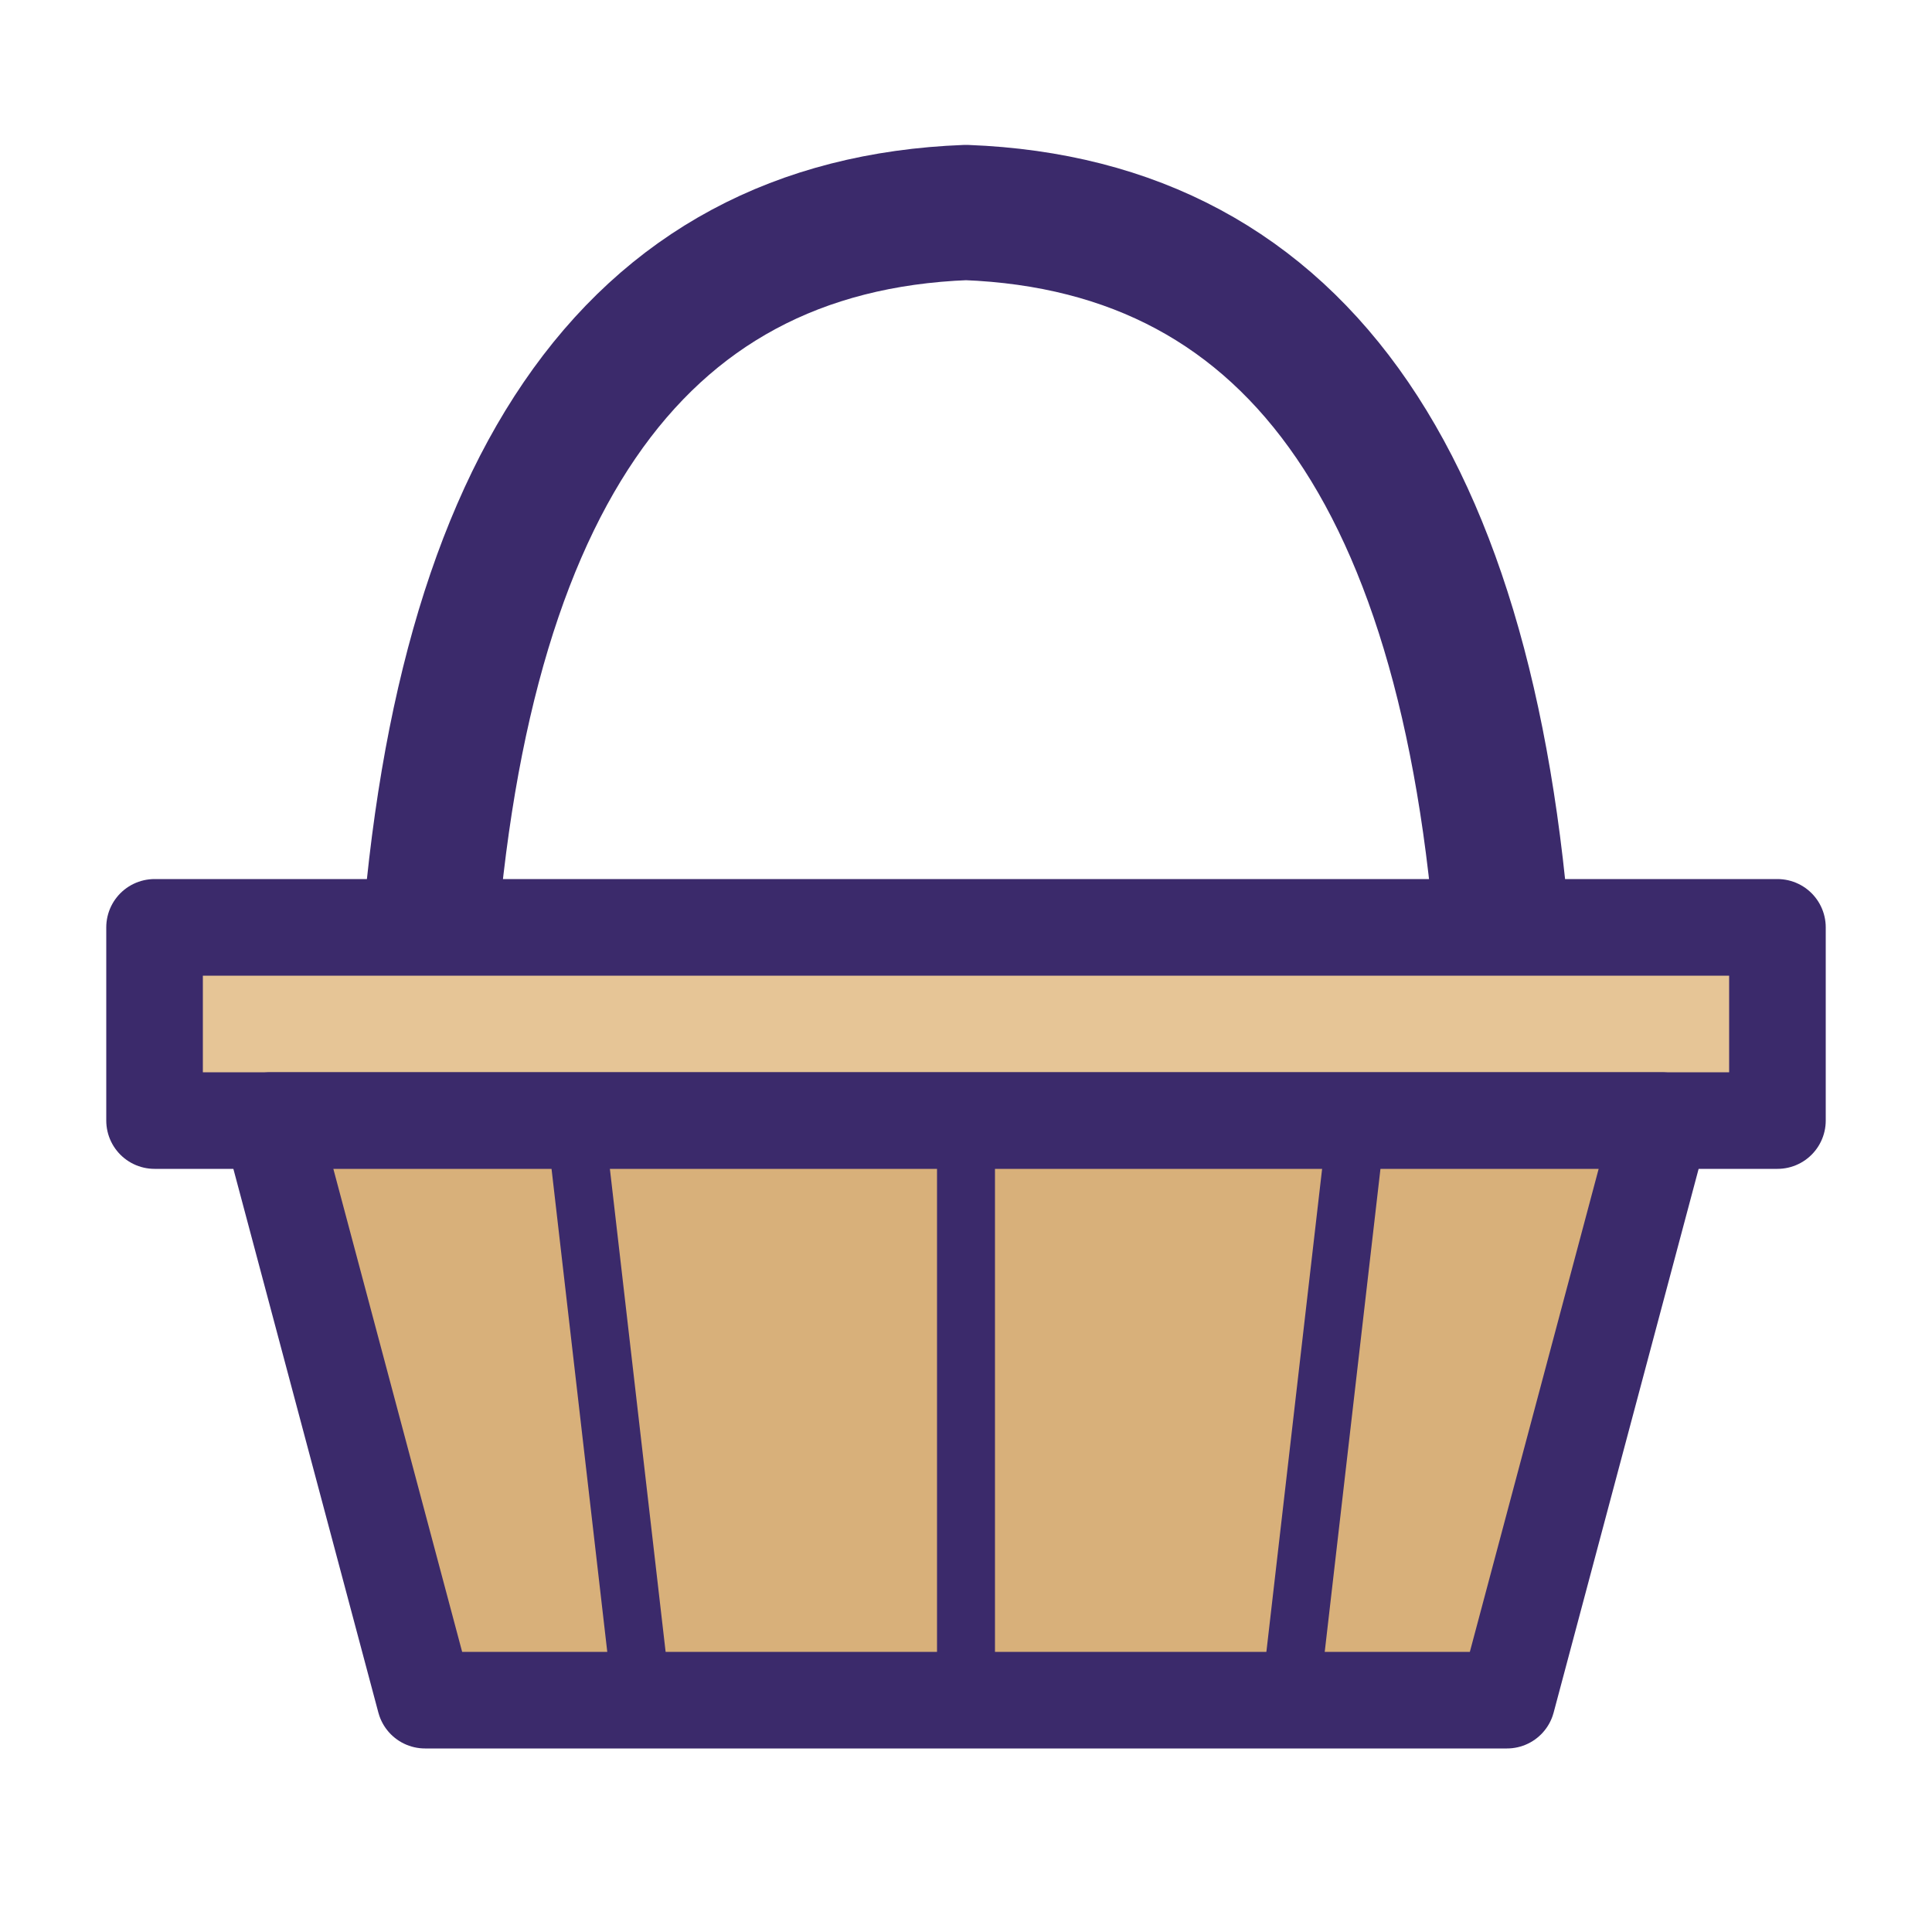
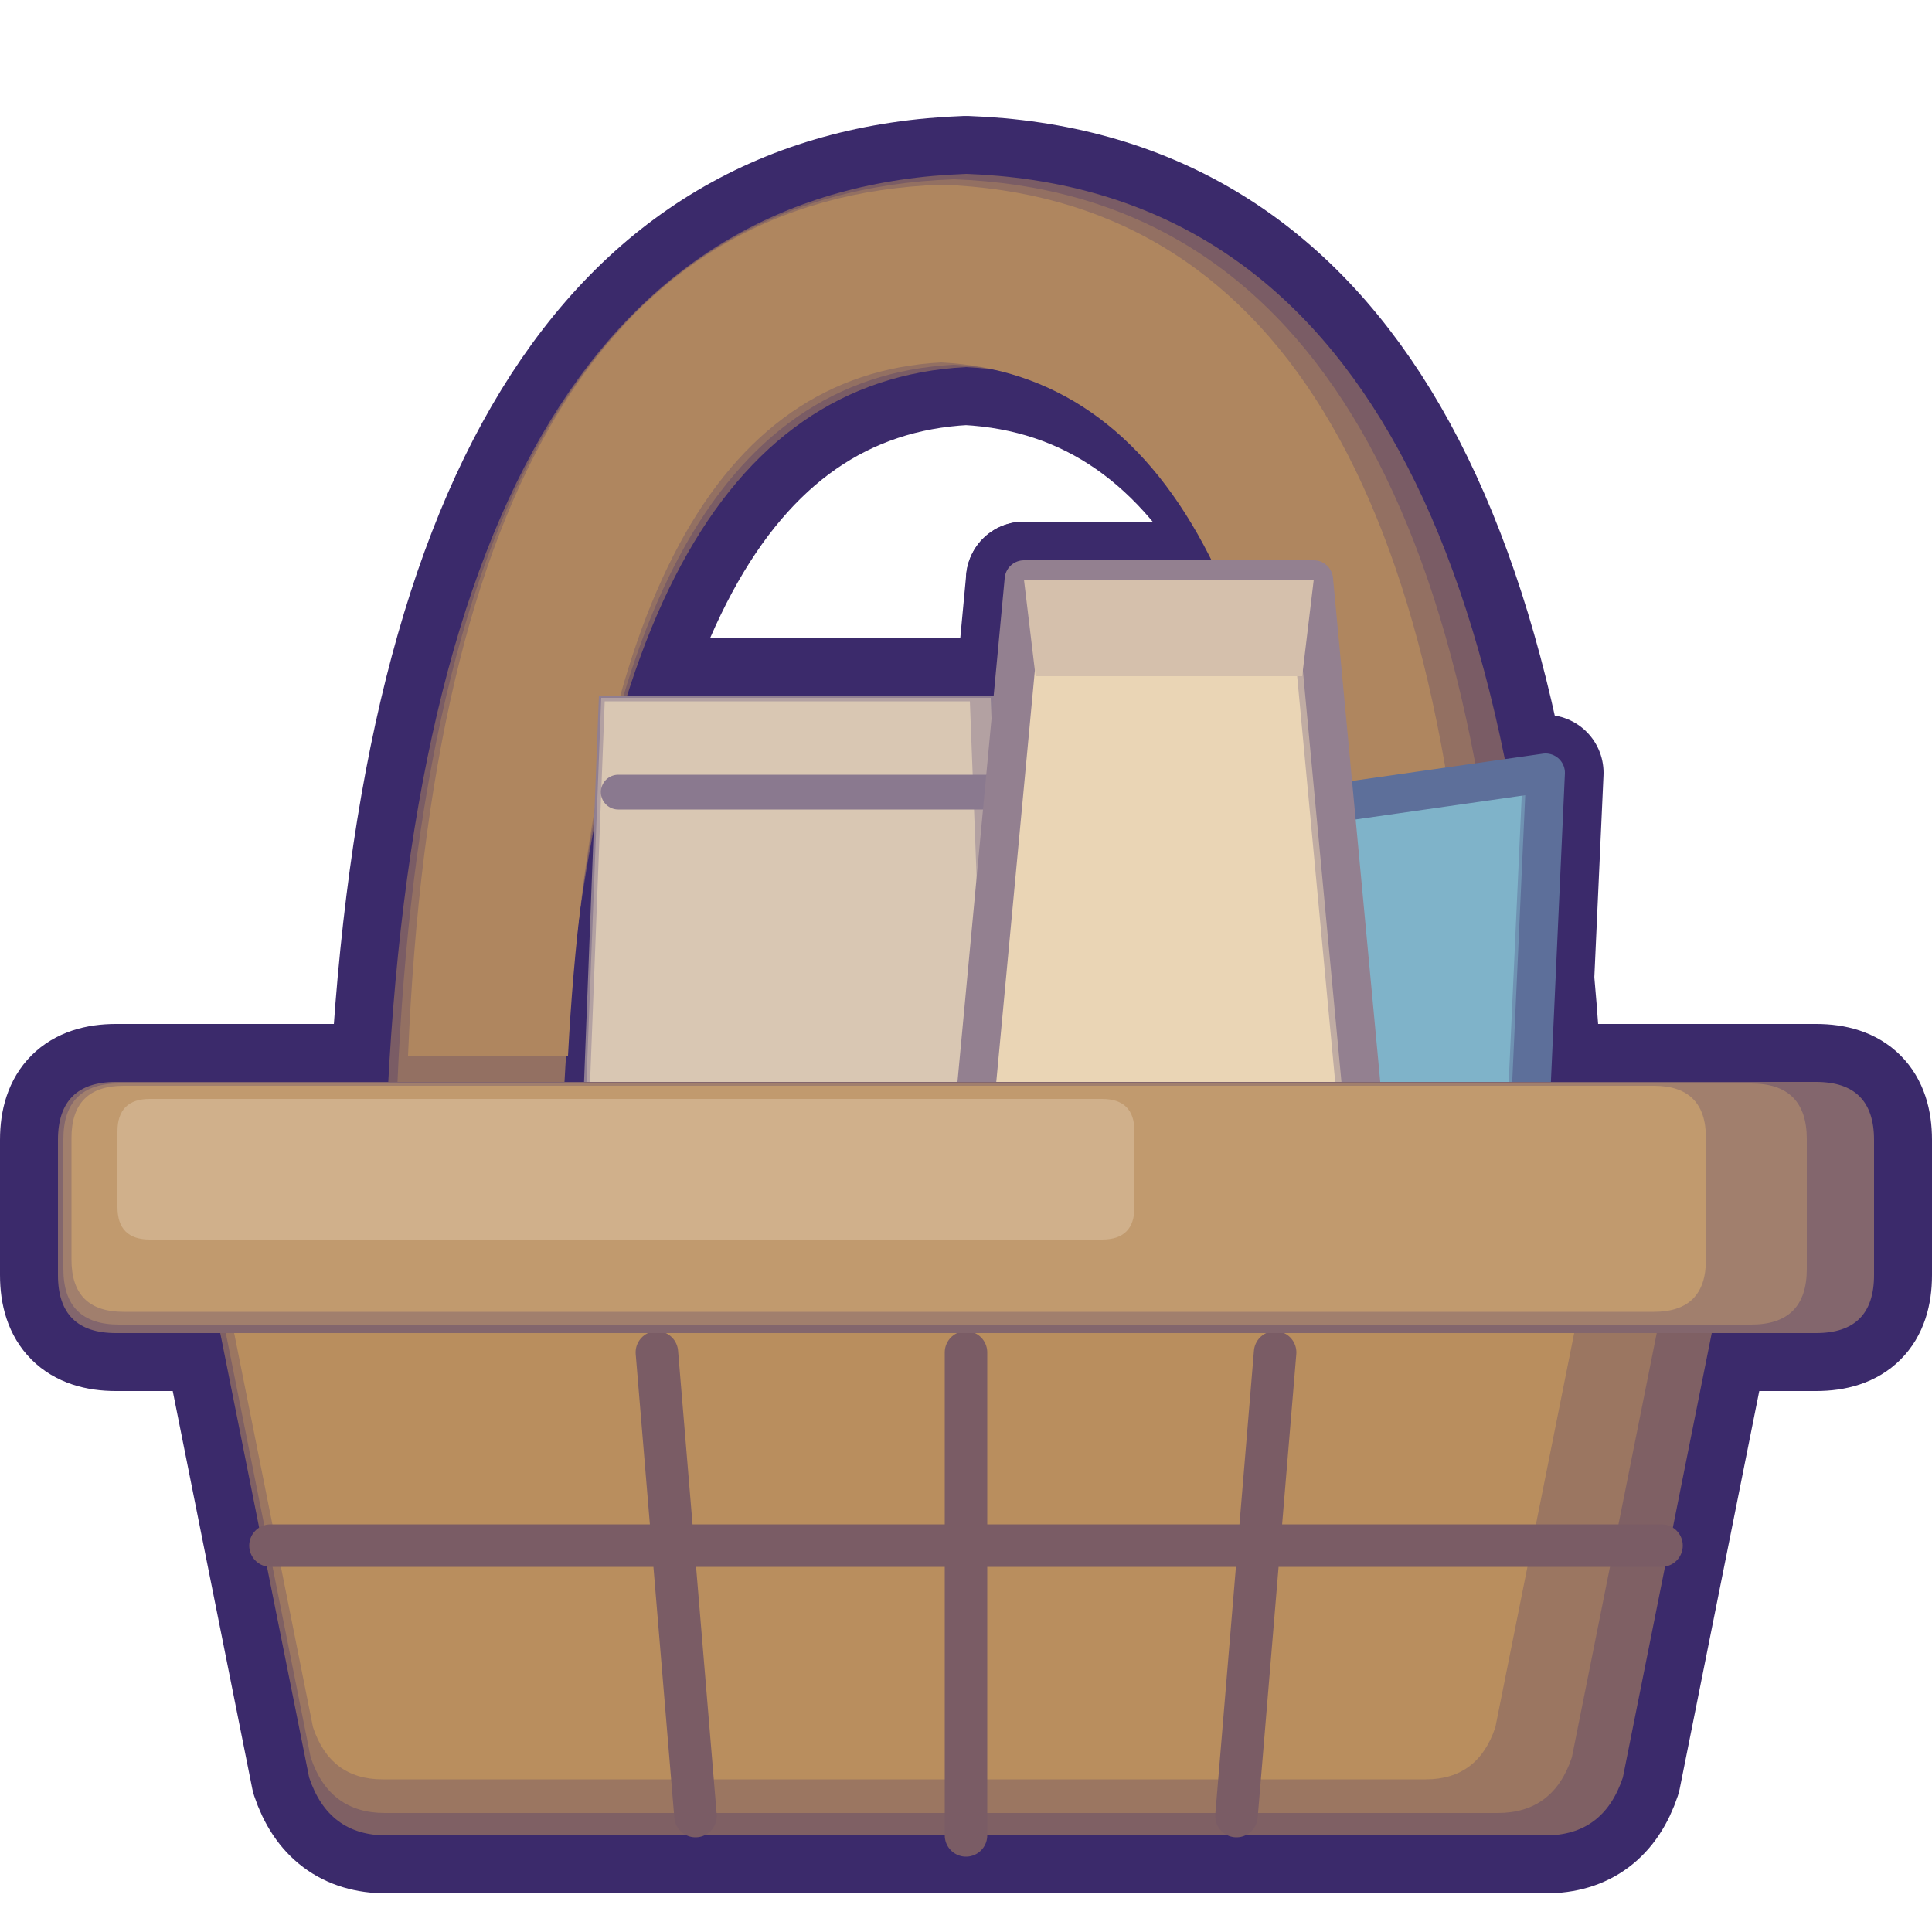
- <svg xmlns="http://www.w3.org/2000/svg" viewBox="0 0 100 100" stroke="#3B2A6B" stroke-width="5" stroke-linejoin="round" stroke-linecap="round">
-   <path d="M22 52 Q24 12 50 11 Q76 12 78 52" fill="none" stroke-width="7" />
-   <path d="M8 48 L92 48 L92 58 L8 58 Z" fill="#E6C596" />
-   <path d="M14 58 L86 58 L78 88 L22 88 Z" fill="#D8B07A" />
-   <path d="M30 60 L33 86 M50 60 L50 86 M70 60 L67 86" fill="none" stroke-width="3" />
+ <svg xmlns="http://www.w3.org/2000/svg" viewBox="0 0 100 100" stroke-linecap="round" stroke-linejoin="round">
+   <g data-teil="ganz">
+     <g data-schicht="kontur" fill="#3B2A6B" stroke="#3B2A6B" stroke-width="6">
+       <path d="M20 58 Q22 10 50 9 Q78 10 80 58 L71 58 Q69 20 50 19 Q31 20 29 58 Z" />
+       <path d="M30 62 L31 36 L52 36 L53 62 Z" />
+       <path d="M64 62 L66 42 L80 40 L79 62 Z" />
+       <path d="M50 62 L53 30 L68 30 L71 62 Z" />
+       <path d="M53 30 L68 30 L67.4 35 L53.6 35 Z" />
+       <path d="M10 62 L90 62 L84 92 Q83 95 80 95 L20 95 Q17 95 16 92 Z" />
+       <path d="M6 56 L94 56 Q97 56 97 59 L97 66 Q97 69 94 69 L6 69 Q3 69 3 66 L3 59 Q3 56 6 56 Z" />
+     </g>
+     <g data-schicht="flaeche">
+       <path d="M20 58 Q22 10 50 9 Q78 10 80 58 L71 58 Q69 20 50 19 Q31 20 29 58 Z" fill="#7A5C65" stroke="none" />
+       <path d="M20 58 Q22 10 50 9 Q78 10 80 58 L71 58 Q69 20 50 19 Q31 20 29 58 Z" fill="#937062" stroke="none" transform="translate(34 16) scale(0.96) translate(-34 -16)" />
+       <path d="M20 58 Q22 10 50 9 Q78 10 80 58 L71 58 Q69 20 50 19 Q31 20 29 58 Z" fill="#AF865F" stroke="none" transform="translate(34 16) scale(0.92) translate(-34 -16)" />
+       <path d="M30 62 L31 36 L52 36 L53 62 Z" fill="#907F92" stroke="none" />
+       <path d="M30 62 L31 36 L52 36 L53 62 Z" fill="#B3A1A2" stroke="none" transform="translate(34 39) scale(0.96) translate(-34 -39)" />
+       <path d="M30 62 L31 36 L52 36 L53 62 Z" fill="#D9C7B3" stroke="none" transform="translate(34 39) scale(0.9) translate(-34 -39)" />
+       <path d="M32 41 L51 41" fill="none" stroke="#8A798F" stroke-width="1.8" />
+       <path d="M64 62 L66 42 L80 40 L79 62 Z" fill="#60749E" stroke="none" />
+       <path d="M64 62 L66 42 L80 40 L79 62 Z" fill="#6F92B2" stroke="none" transform="translate(68 44) scale(0.96) translate(-68 -44)" />
+       <path d="M64 62 L66 42 L80 40 L79 62 Z" fill="#7FB3C9" stroke="none" transform="translate(68 44) scale(0.9) translate(-68 -44)" />
+       <path d="M64 62 L66 42 L80 40 L79 62 Z" fill="none" stroke="#5D6F9A" stroke-width="2" />
+       <path d="M50 62 L53 30 L68 30 L71 62 Z" fill="#9A8693" stroke="none" />
+       <path d="M50 62 L53 30 L68 30 L71 62 Z" fill="#C0ACA3" stroke="none" transform="translate(55 33) scale(0.96) translate(-55 -33)" />
+       <path d="M50 62 L53 30 L68 30 L71 62 Z" fill="#EAD5B5" stroke="none" transform="translate(55 33) scale(0.9) translate(-55 -33)" />
+       <path d="M50 62 L53 30 L68 30 L71 62 Z" fill="none" stroke="#938090" stroke-width="2" />
+       <path d="M53 30 L68 30 L67.4 35 L53.6 35 Z" fill="#D5C0AC" stroke="none" />
+       <path d="M10 62 L90 62 L84 92 Q83 95 80 95 L20 95 Q17 95 16 92 Z" fill="#7F6064" stroke="none" />
+       <path d="M10 62 L90 62 L84 92 Q83 95 80 95 L20 95 Q17 95 16 92 Z" fill="#9B7661" stroke="none" transform="translate(18 66) scale(0.96) translate(-18 -66)" />
+       <path d="M10 62 L90 62 L84 92 Q83 95 80 95 L20 95 Q17 95 16 92 Z" fill="#B98E5E" stroke="none" transform="translate(18 66) scale(0.9) translate(-18 -66)" />
+       <path d="M14 80 L86 80 M34 70 L36 94 M50 70 L50 95 M66 70 L64 94" fill="none" stroke="#7A5C65" stroke-width="2.2" />
+       <path d="M6 56 L94 56 Q97 56 97 59 L97 66 Q97 69 94 69 L6 69 Q3 69 3 66 L3 59 Q3 56 6 56 Z" fill="#83666D" stroke="none" />
+       <path d="M6 56 L94 56 Q97 56 97 59 L97 66 Q97 69 94 69 L6 69 Q3 69 3 66 L3 59 Q3 56 6 56 Z" fill="#A17F6D" stroke="none" transform="translate(10 58) scale(0.96) translate(-10 -58)" />
+       <path d="M6 56 L94 56 Q97 56 97 59 L97 66 Q97 69 94 69 L6 69 Q3 69 3 66 L3 59 Q3 56 6 56 Z" fill="#C19A6E" stroke="none" transform="translate(10 58) scale(0.9) translate(-10 -58)" />
+       <path d="M6 56 L94 56 Q97 56 97 59 L97 66 Q97 69 94 69 L6 69 Q3 69 3 66 L3 59 Q3 56 6 56 Z" fill="#D2B490" stroke="none" opacity="0.85" transform="translate(10 58) scale(0.56) translate(-10 -58)" />
+     </g>
+   </g>
</svg>
